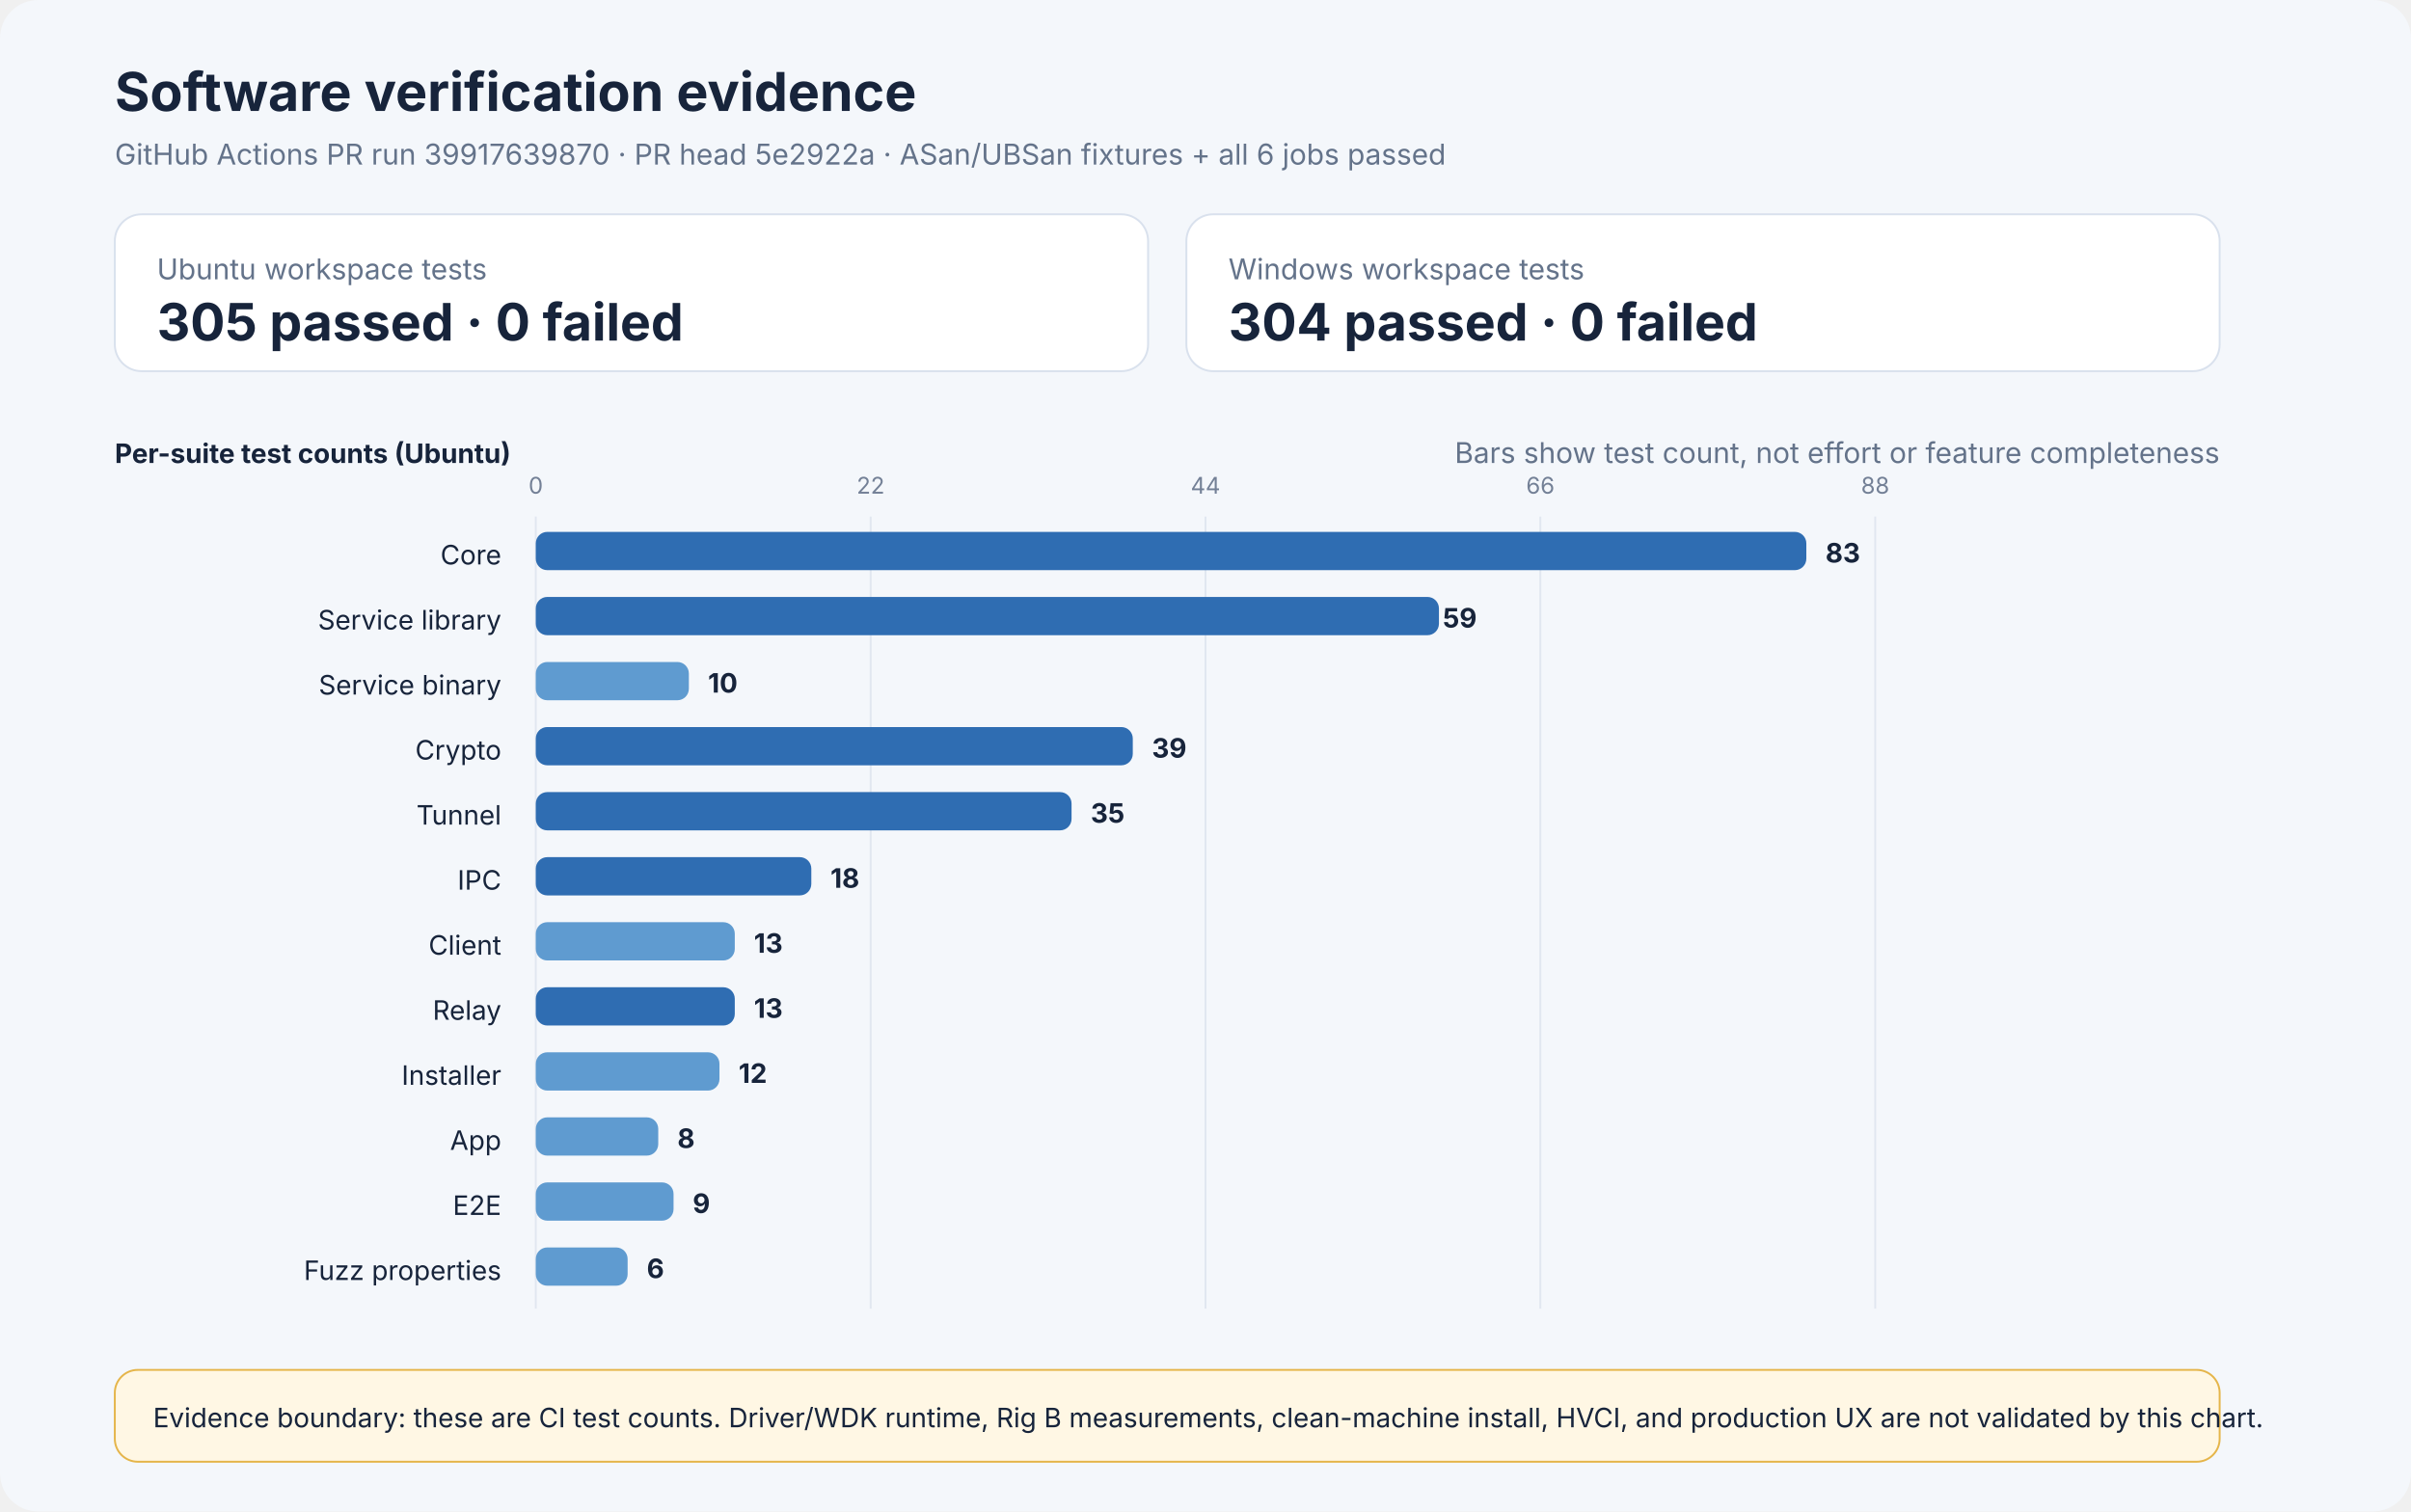
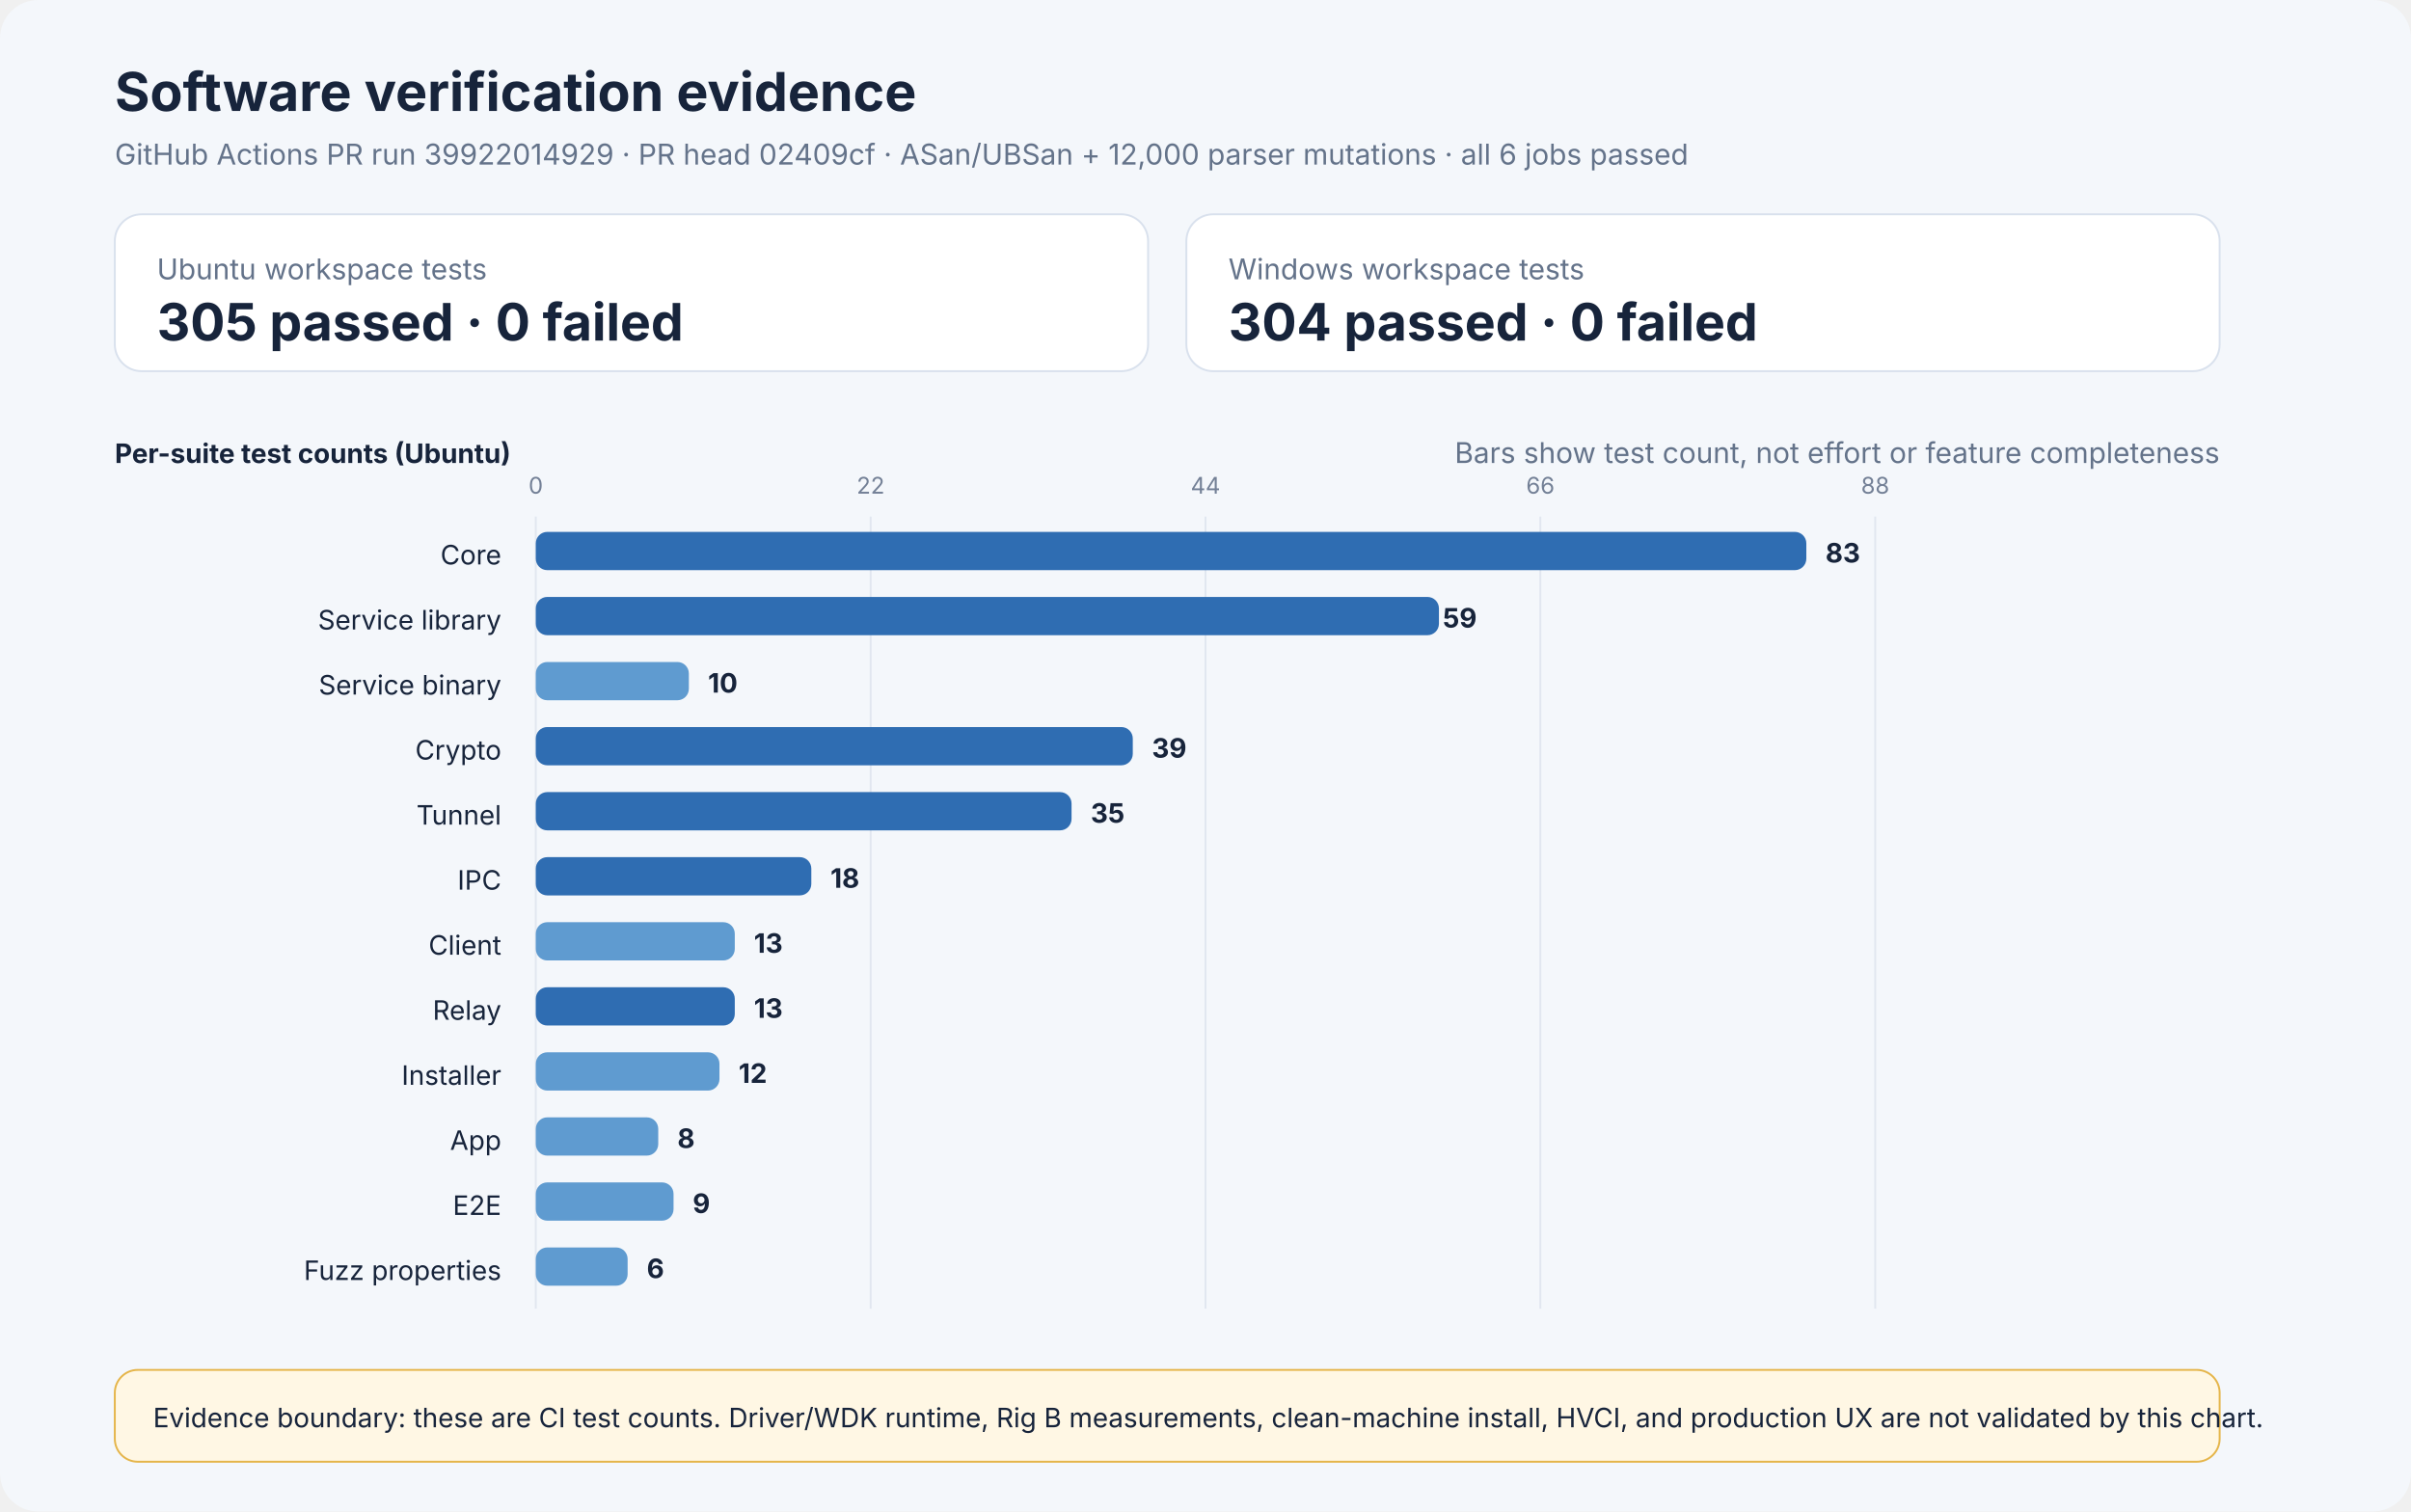
<svg xmlns="http://www.w3.org/2000/svg" viewBox="0 0 1260 790" role="img" aria-labelledby="title desc">
  <defs>
    <style>text{font-family:Inter,Segoe UI,Arial,sans-serif;fill:#17243b}.title{font-size:28px;font-weight:700}.subtitle{font-size:15px;fill:#64738a}.label{font-size:14px}.count{font-size:14px;font-weight:700}.axis{font-size:12px;fill:#738096}.bar{fill:#2f6db2}.bar2{fill:#5f9bd0}.grid{stroke:#e1e7f0;stroke-width:1}.card{fill:white;stroke:#d9e1ed}</style>
  </defs>
  <rect width="1260" height="790" rx="20" fill="#f4f7fb" />
  <text x="60" y="58" class="title">Software verification evidence</text>
-   <text x="60" y="86" class="subtitle">GitHub Actions PR run 39917639870 · PR head 5e2922a · ASan/UBSan fixtures + all 6 jobs passed</text>
+   <text x="60" y="86" class="subtitle">GitHub Actions PR run 39922014929 · PR head 02409cf · ASan/UBSan + 12,000 parser mutations · all 6 jobs passed</text>
  <g transform="translate(60,112)">
    <rect width="540" height="82" rx="14" class="card" />
    <text x="22" y="34" class="subtitle">Ubuntu workspace tests</text>
    <text x="22" y="66" font-size="27" font-weight="700" fill="#16734f">305 passed · 0 failed</text>
  </g>
  <g transform="translate(620,112)">
    <rect width="540" height="82" rx="14" class="card" />
    <text x="22" y="34" class="subtitle">Windows workspace tests</text>
    <text x="22" y="66" font-size="27" font-weight="700" fill="#16734f">304 passed · 0 failed</text>
  </g>
  <text x="60" y="242" class="label" font-weight="700">Per-suite test counts (Ubuntu)</text>
  <text x="1160" y="242" text-anchor="end" class="subtitle">Bars show test count, not effort or feature completeness</text>
  <g transform="translate(280,270)">
    <line x1="0" y1="0" x2="0" y2="414" class="grid" />
    <line x1="175" y1="0" x2="175" y2="414" class="grid" />
    <line x1="350" y1="0" x2="350" y2="414" class="grid" />
    <line x1="525" y1="0" x2="525" y2="414" class="grid" />
    <line x1="700" y1="0" x2="700" y2="414" class="grid" />
    <text x="0" y="-12" text-anchor="middle" class="axis">0</text>
    <text x="175" y="-12" text-anchor="middle" class="axis">22</text>
    <text x="350" y="-12" text-anchor="middle" class="axis">44</text>
    <text x="525" y="-12" text-anchor="middle" class="axis">66</text>
    <text x="700" y="-12" text-anchor="middle" class="axis">88</text>
    <text x="-18" y="25" text-anchor="end" class="label">Core</text>
    <rect x="0" y="8" width="664" height="20" rx="6" class="bar" />
    <text x="674" y="24" class="count">83</text>
    <text x="-18" y="59" text-anchor="end" class="label">Service library</text>
    <rect x="0" y="42" width="472" height="20" rx="6" class="bar" />
    <text x="474" y="58" class="count">59</text>
    <text x="-18" y="93" text-anchor="end" class="label">Service binary</text>
    <rect x="0" y="76" width="80" height="20" rx="6" class="bar2" />
    <text x="90" y="92" class="count">10</text>
    <text x="-18" y="127" text-anchor="end" class="label">Crypto</text>
    <rect x="0" y="110" width="312" height="20" rx="6" class="bar" />
    <text x="322" y="126" class="count">39</text>
    <text x="-18" y="161" text-anchor="end" class="label">Tunnel</text>
    <rect x="0" y="144" width="280" height="20" rx="6" class="bar" />
    <text x="290" y="160" class="count">35</text>
    <text x="-18" y="195" text-anchor="end" class="label">IPC</text>
    <rect x="0" y="178" width="144" height="20" rx="6" class="bar" />
    <text x="154" y="194" class="count">18</text>
    <text x="-18" y="229" text-anchor="end" class="label">Client</text>
    <rect x="0" y="212" width="104" height="20" rx="6" class="bar2" />
    <text x="114" y="228" class="count">13</text>
    <text x="-18" y="263" text-anchor="end" class="label">Relay</text>
    <rect x="0" y="246" width="104" height="20" rx="6" class="bar" />
    <text x="114" y="262" class="count">13</text>
    <text x="-18" y="297" text-anchor="end" class="label">Installer</text>
    <rect x="0" y="280" width="96" height="20" rx="6" class="bar2" />
    <text x="106" y="296" class="count">12</text>
    <text x="-18" y="331" text-anchor="end" class="label">App</text>
    <rect x="0" y="314" width="64" height="20" rx="6" class="bar2" />
    <text x="74" y="330" class="count">8</text>
    <text x="-18" y="365" text-anchor="end" class="label">E2E</text>
    <rect x="0" y="348" width="72" height="20" rx="6" class="bar2" />
    <text x="82" y="364" class="count">9</text>
    <text x="-18" y="399" text-anchor="end" class="label">Fuzz properties</text>
    <rect x="0" y="382" width="48" height="20" rx="6" class="bar2" />
    <text x="58" y="398" class="count">6</text>
  </g>
  <g transform="translate(60,716)">
    <rect width="1100" height="48" rx="12" fill="#fff7e4" stroke="#e5b54a" />
    <text x="20" y="30" class="label" fill="#7a5700">Evidence boundary: these are CI test counts. Driver/WDK runtime, Rig B measurements, clean-machine install, HVCI, and production UX are not validated by this chart.</text>
  </g>
</svg>
